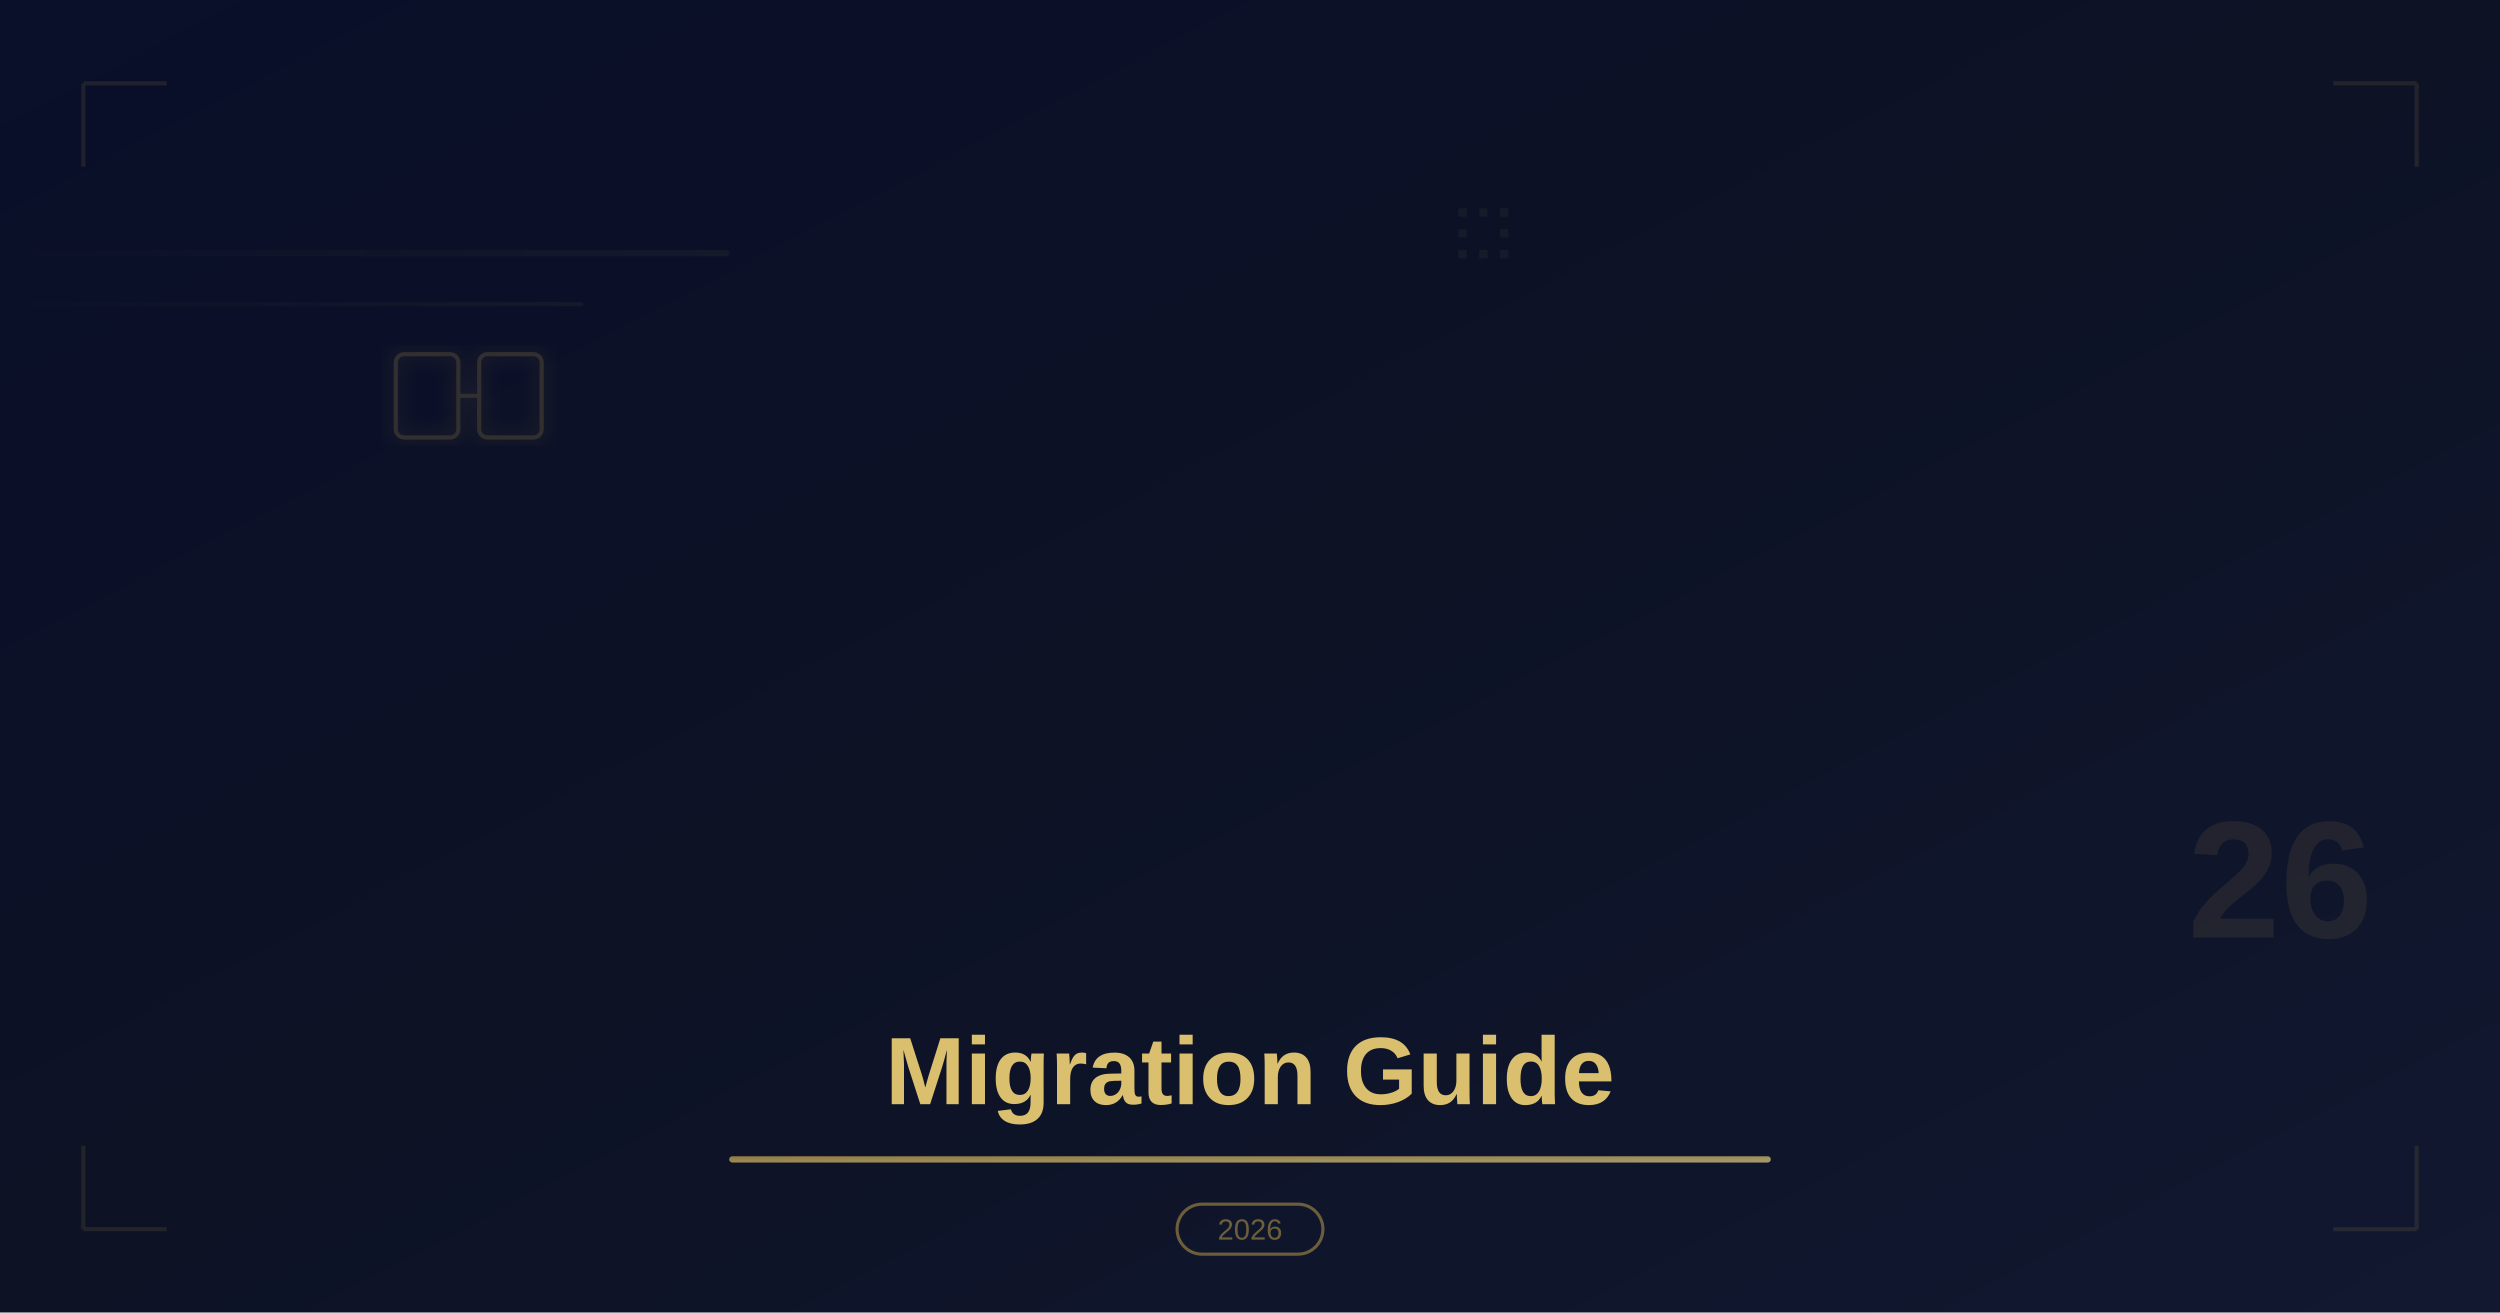
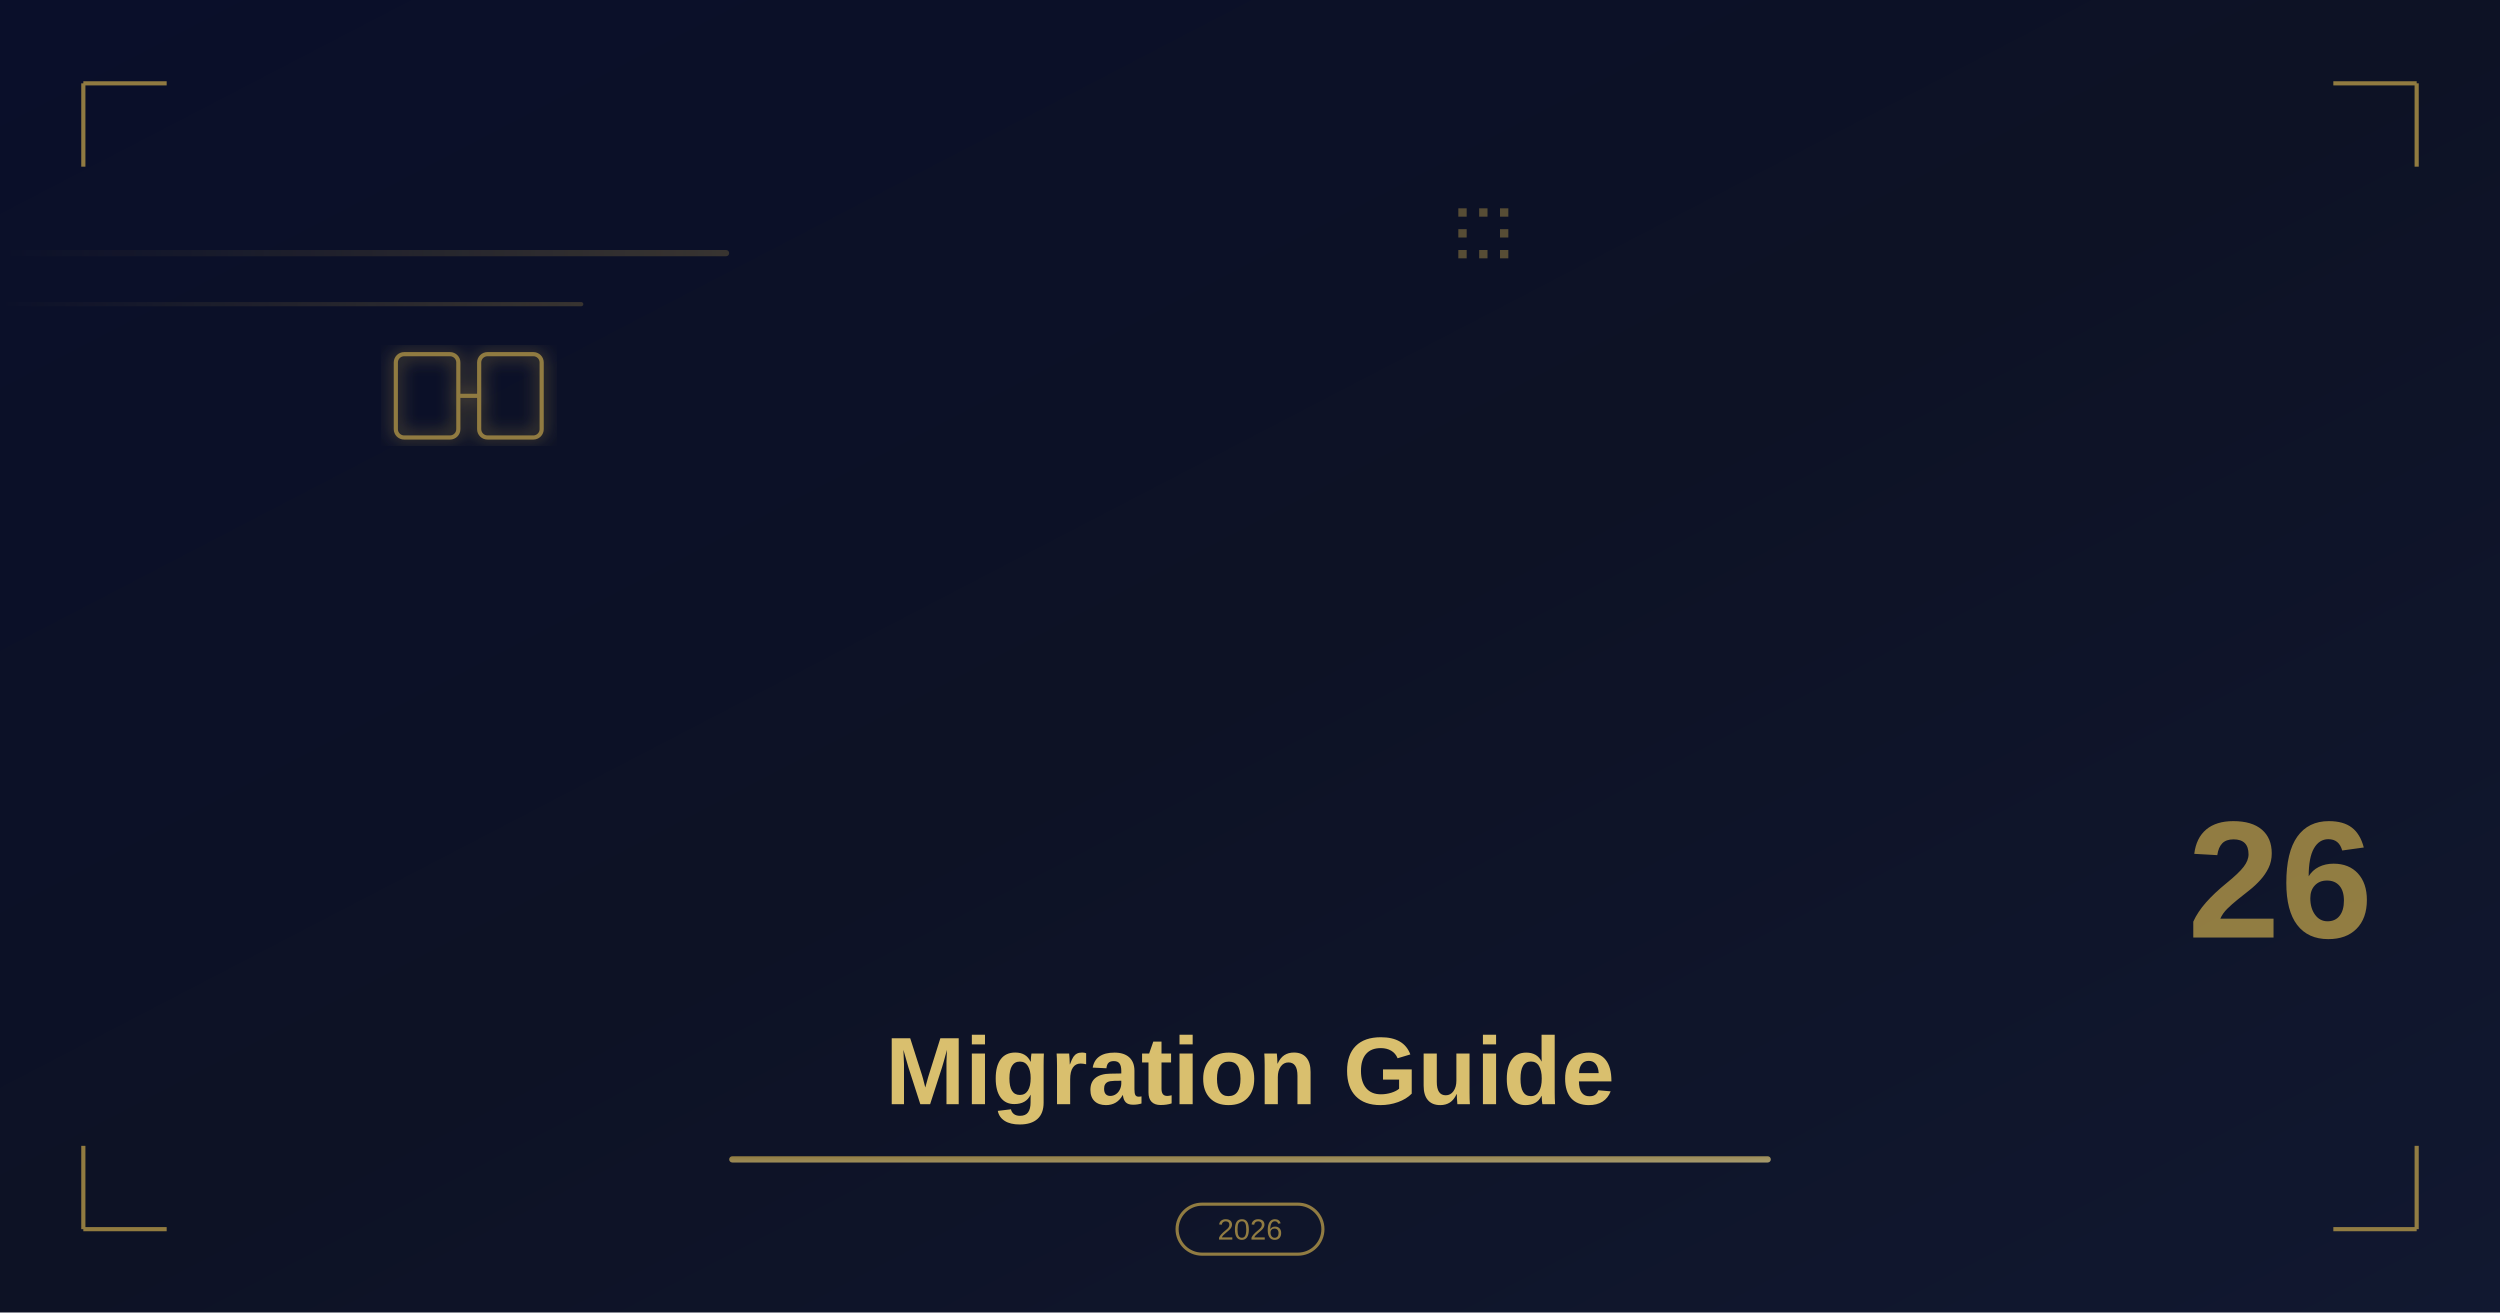
<svg xmlns="http://www.w3.org/2000/svg" viewBox="0 0 1200 630" width="1200" height="630">
  <defs>
    <linearGradient id="goldGrad" x1="0%" y1="0%" x2="100%" y2="100%">
      <stop offset="0%" stop-color="#c9a84c" />
      <stop offset="100%" stop-color="#e8d48b" />
    </linearGradient>
    <linearGradient id="speedGrad" x1="0%" y1="0%" x2="100%" y2="0%">
      <stop offset="0%" stop-color="#c9a84c" stop-opacity="0" />
      <stop offset="100%" stop-color="#c9a84c" stop-opacity="0.6" />
    </linearGradient>
    <linearGradient id="bgGrad" x1="0%" y1="0%" x2="100%" y2="100%">
      <stop offset="0%" stop-color="#0a0f2a" />
      <stop offset="50%" stop-color="#0d1225" />
      <stop offset="100%" stop-color="#111830" />
    </linearGradient>
    <filter id="glow">
      <feGaussianBlur stdDeviation="4" result="blur" />
      <feMerge>
        <feMergeNode in="blur" />
        <feMergeNode in="SourceGraphic" />
      </feMerge>
    </filter>
  </defs>
  <rect width="1200" height="630" fill="url(#bgGrad)" />
-   <g transform="translate(180, 150)" opacity="0.2" filter="url(#glow)">
+   <g transform="translate(180, 150)" opacity="0.7" filter="url(#glow)">
    <rect x="10" y="20" width="30" height="40" rx="4" fill="none" stroke="#c9a84c" stroke-width="2" />
    <rect x="50" y="20" width="30" height="40" rx="4" fill="none" stroke="#c9a84c" stroke-width="2" />
    <path d="M40,40 L50,40" stroke="#c9a84c" stroke-width="2" />
  </g>
-   <g opacity="0.1">
+   <g opacity="0.4">
    <rect x="0" y="120" width="350" height="3" rx="1.5" fill="url(#speedGrad)" />
    <rect x="0" y="145" width="280" height="2" rx="1" fill="url(#speedGrad)" />
  </g>
-   <g transform="translate(1050, 450)" opacity="0.1">
+   <g transform="translate(1050, 450)" opacity="0.7">
    <text x="0" y="0" font-family="Arial, sans-serif" font-size="80" fill="#c9a84c" font-weight="bold">26</text>
  </g>
-   <g fill="#c9a84c" opacity="0.06">
+   <g fill="#c9a84c" opacity="0.4">
    <rect x="700" y="100" width="4" height="4" />
    <rect x="710" y="100" width="4" height="4" />
    <rect x="720" y="100" width="4" height="4" />
    <rect x="700" y="110" width="4" height="4" />
    <rect x="720" y="110" width="4" height="4" />
    <rect x="700" y="120" width="4" height="4" />
    <rect x="710" y="120" width="4" height="4" />
    <rect x="720" y="120" width="4" height="4" />
  </g>
-   <g opacity="0.12" fill="none" stroke="#c9a84c" stroke-width="2">
+   <g opacity="0.7" fill="none" stroke="#c9a84c" stroke-width="2">
    <path d="M40,40 L40,80 M40,40 L80,40" />
    <path d="M1160,40 L1160,80 M1160,40 L1120,40" />
    <path d="M40,590 L40,550 M40,590 L80,590" />
    <path d="M1160,590 L1160,550 M1160,590 L1120,590" />
  </g>
  <text x="600" y="530" font-family="Arial, Helvetica, sans-serif" font-size="46" fill="#D9BF6E" text-anchor="middle" font-weight="bold">Migration Guide</text>
  <rect x="350" y="555" width="500" height="3" rx="1.5" fill="url(#goldGrad)" opacity="0.7" />
-   <g transform="translate(600, 590)" opacity="0.5">
+   <g transform="translate(600, 590)" opacity="0.7">
    <rect x="-35" y="-12" width="70" height="24" rx="12" fill="none" stroke="#c9a84c" stroke-width="1.5" />
    <text x="0" y="5" font-family="Arial, sans-serif" font-size="14" fill="#c9a84c" text-anchor="middle">2026</text>
  </g>
</svg>
